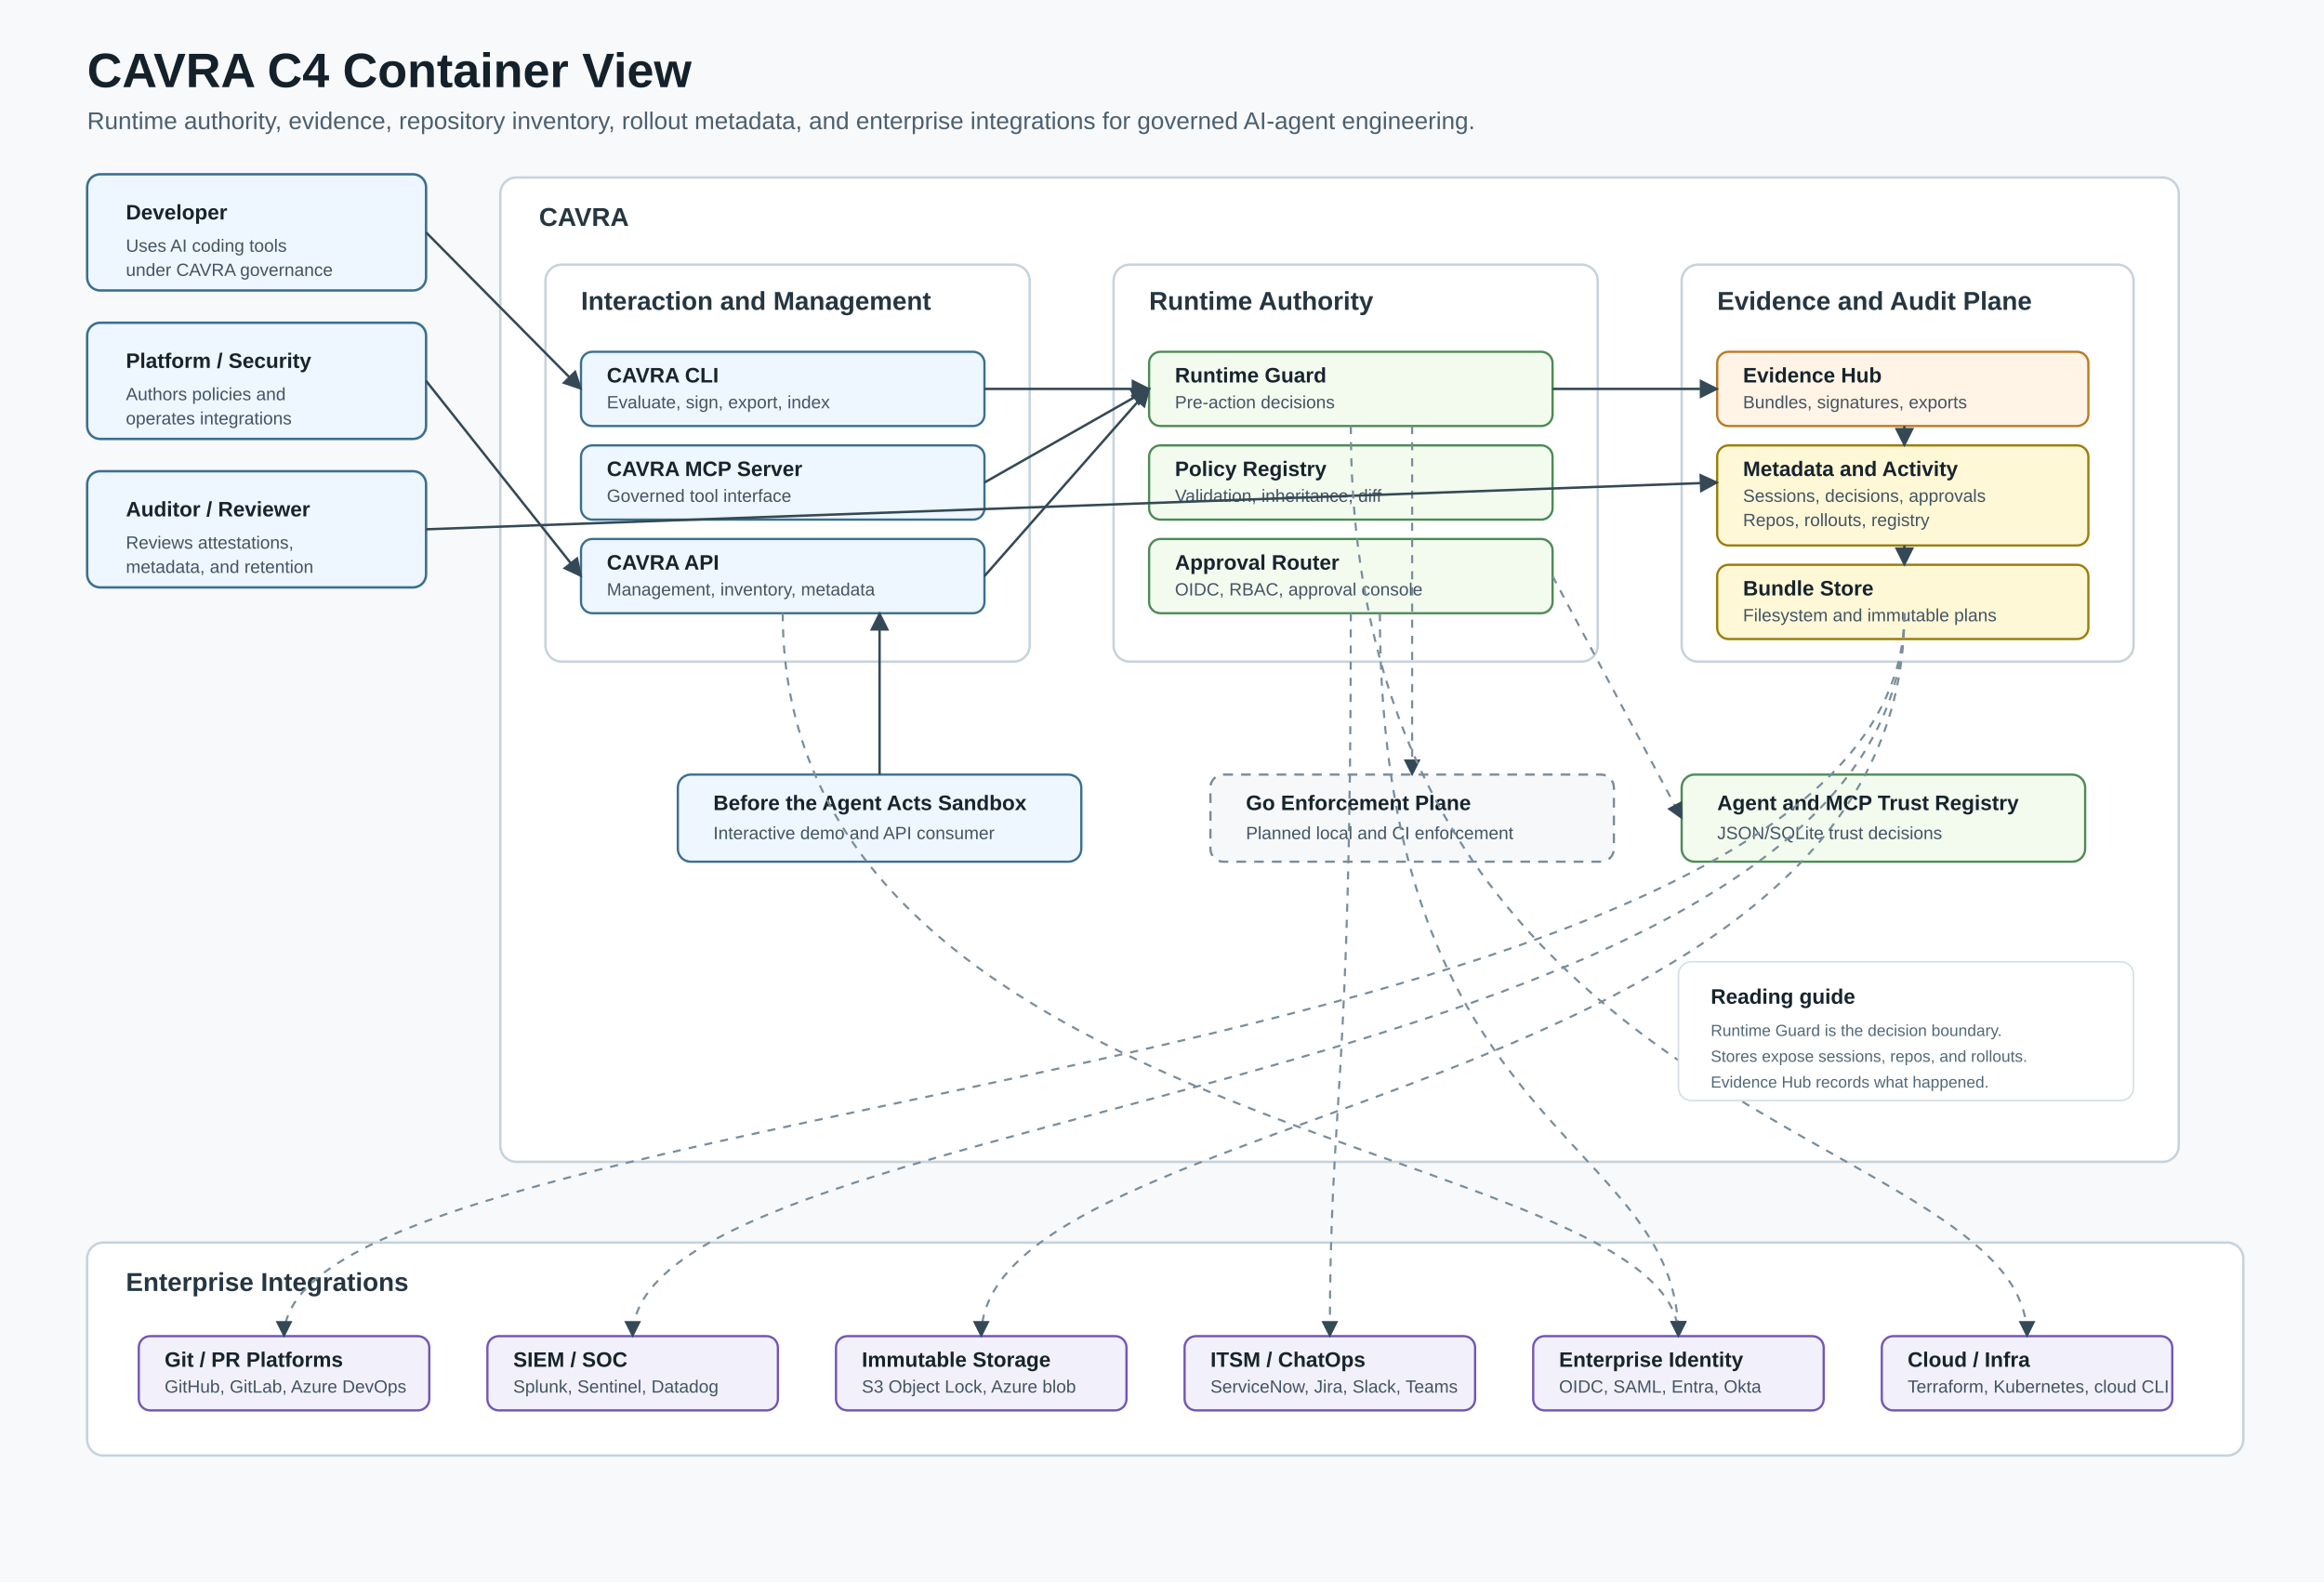
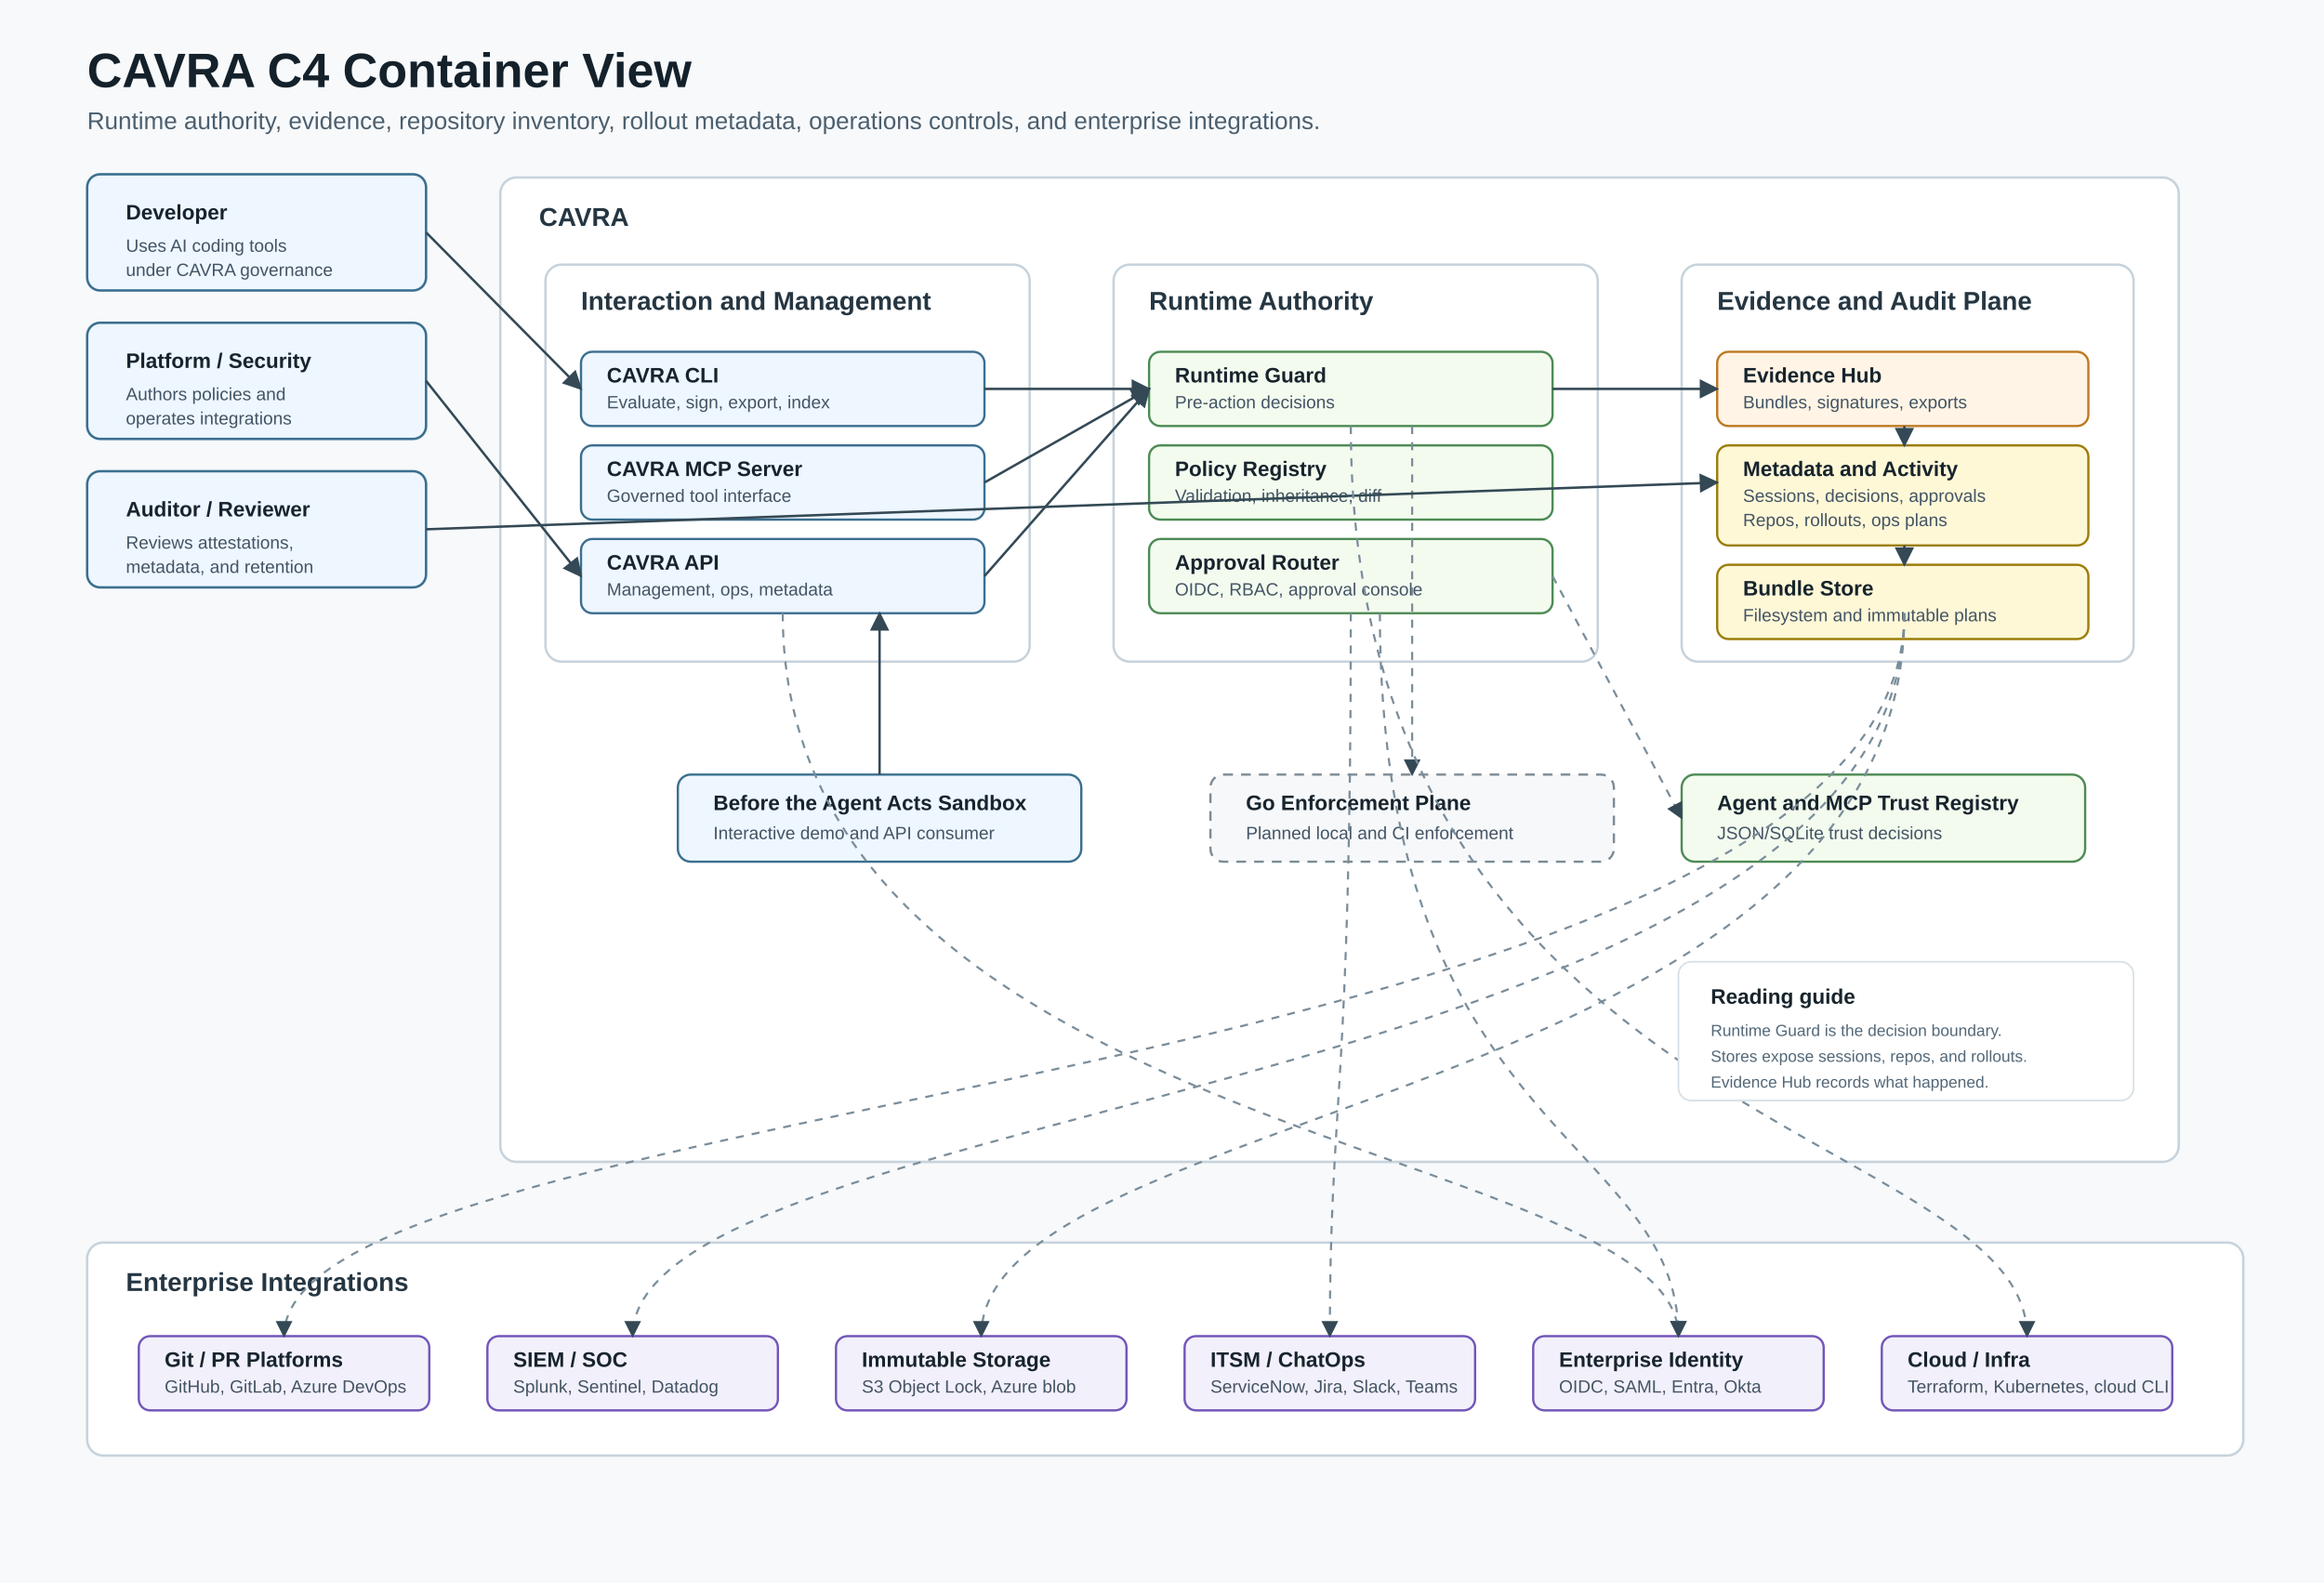
<svg xmlns="http://www.w3.org/2000/svg" width="1440" height="980" viewBox="0 0 1440 980" role="img" aria-labelledby="title desc">
  <defs>
    <marker id="arrow" viewBox="0 0 10 10" refX="9" refY="5" markerWidth="8" markerHeight="8" orient="auto-start-reverse">
      <path d="M 0 0 L 10 5 L 0 10 z" fill="#344955" />
    </marker>
    <style>
      .bg { fill: #f7f9fb; }
      .title { font: 700 30px Arial, sans-serif; fill: #14212b; }
      .subtitle { font: 400 15px Arial, sans-serif; fill: #4b5f6f; }
      .boundary { fill: #ffffff; stroke: #c7d3dc; stroke-width: 1.5; }
      .boundary-title { font: 700 16px Arial, sans-serif; fill: #253642; }
      .actor { fill: #eef6ff; stroke: #3b6f8f; stroke-width: 1.5; }
      .surface { fill: #eef6ff; stroke: #3b6f8f; stroke-width: 1.4; }
      .authority { fill: #f3fbef; stroke: #4d8b55; stroke-width: 1.4; }
      .evidence { fill: #fff4e5; stroke: #bd7a22; stroke-width: 1.4; }
      .external { fill: #f2f0fa; stroke: #7256b8; stroke-width: 1.4; }
      .planned { fill: #f6f8fa; stroke: #7d8b95; stroke-width: 1.4; stroke-dasharray: 6 5; }
      .store { fill: #fff8d7; stroke: #9b7d0a; stroke-width: 1.4; }
      .node-title { font: 700 13px Arial, sans-serif; fill: #17242d; }
      .node-text { font: 400 11px Arial, sans-serif; fill: #435464; }
      .small { font: 400 10px Arial, sans-serif; fill: #526777; }
      .arrow { stroke: #344955; stroke-width: 1.5; fill: none; marker-end: url(#arrow); }
      .soft-arrow { stroke: #7a8d9a; stroke-width: 1.3; fill: none; marker-end: url(#arrow); stroke-dasharray: 5 5; }
      .legend { fill: #ffffff; stroke: #d5dfe6; stroke-width: 1; }
    </style>
  </defs>
  <rect class="bg" width="1440" height="980" />
  <text x="54" y="54" class="title">CAVRA C4 Container View</text>
-   <text x="54" y="80" class="subtitle">Runtime authority, evidence, repository inventory, rollout metadata, and enterprise integrations for governed AI-agent engineering.</text>
+   <text x="54" y="80" class="subtitle">Runtime authority, evidence, repository inventory, rollout metadata, operations controls, and enterprise integrations.</text>
  <rect x="54" y="108" width="210" height="72" rx="8" class="actor" />
  <text x="78" y="136" class="node-title">Developer</text>
  <text x="78" y="156" class="node-text">Uses AI coding tools</text>
  <text x="78" y="171" class="node-text">under CAVRA governance</text>
  <rect x="54" y="200" width="210" height="72" rx="8" class="actor" />
  <text x="78" y="228" class="node-title">Platform / Security</text>
  <text x="78" y="248" class="node-text">Authors policies and</text>
  <text x="78" y="263" class="node-text">operates integrations</text>
  <rect x="54" y="292" width="210" height="72" rx="8" class="actor" />
  <text x="78" y="320" class="node-title">Auditor / Reviewer</text>
  <text x="78" y="340" class="node-text">Reviews attestations,</text>
  <text x="78" y="355" class="node-text">metadata, and retention</text>
  <rect x="310" y="110" width="1040" height="610" rx="10" class="boundary" />
  <text x="334" y="140" class="boundary-title">CAVRA</text>
  <rect x="338" y="164" width="300" height="246" rx="10" class="boundary" />
  <text x="360" y="192" class="boundary-title">Interaction and Management</text>
  <rect x="360" y="218" width="250" height="46" rx="7" class="surface" />
  <text x="376" y="237" class="node-title">CAVRA CLI</text>
  <text x="376" y="253" class="node-text">Evaluate, sign, export, index</text>
  <rect x="360" y="276" width="250" height="46" rx="7" class="surface" />
  <text x="376" y="295" class="node-title">CAVRA MCP Server</text>
  <text x="376" y="311" class="node-text">Governed tool interface</text>
  <rect x="360" y="334" width="250" height="46" rx="7" class="surface" />
  <text x="376" y="353" class="node-title">CAVRA API</text>
-   <text x="376" y="369" class="node-text">Management, inventory, metadata</text>
+   <text x="376" y="369" class="node-text">Management, ops, metadata</text>
  <rect x="690" y="164" width="300" height="246" rx="10" class="boundary" />
  <text x="712" y="192" class="boundary-title">Runtime Authority</text>
  <rect x="712" y="218" width="250" height="46" rx="7" class="authority" />
  <text x="728" y="237" class="node-title">Runtime Guard</text>
  <text x="728" y="253" class="node-text">Pre-action decisions</text>
  <rect x="712" y="276" width="250" height="46" rx="7" class="authority" />
  <text x="728" y="295" class="node-title">Policy Registry</text>
  <text x="728" y="311" class="node-text">Validation, inheritance, diff</text>
  <rect x="712" y="334" width="250" height="46" rx="7" class="authority" />
  <text x="728" y="353" class="node-title">Approval Router</text>
  <text x="728" y="369" class="node-text">OIDC, RBAC, approval console</text>
  <rect x="1042" y="164" width="280" height="246" rx="10" class="boundary" />
  <text x="1064" y="192" class="boundary-title">Evidence and Audit Plane</text>
  <rect x="1064" y="218" width="230" height="46" rx="7" class="evidence" />
  <text x="1080" y="237" class="node-title">Evidence Hub</text>
  <text x="1080" y="253" class="node-text">Bundles, signatures, exports</text>
  <rect x="1064" y="276" width="230" height="62" rx="7" class="store" />
  <text x="1080" y="295" class="node-title">Metadata and Activity</text>
  <text x="1080" y="311" class="node-text">Sessions, decisions, approvals</text>
-   <text x="1080" y="326" class="node-text">Repos, rollouts, registry</text>
+   <text x="1080" y="326" class="node-text">Repos, rollouts, ops plans</text>
  <rect x="1064" y="350" width="230" height="46" rx="7" class="store" />
  <text x="1080" y="369" class="node-title">Bundle Store</text>
  <text x="1080" y="385" class="node-text">Filesystem and immutable plans</text>
  <rect x="420" y="480" width="250" height="54" rx="8" class="surface" />
  <text x="442" y="502" class="node-title">Before the Agent Acts Sandbox</text>
  <text x="442" y="520" class="node-text">Interactive demo and API consumer</text>
  <rect x="750" y="480" width="250" height="54" rx="8" class="planned" />
  <text x="772" y="502" class="node-title">Go Enforcement Plane</text>
  <text x="772" y="520" class="node-text">Planned local and CI enforcement</text>
  <rect x="1042" y="480" width="250" height="54" rx="8" class="authority" />
  <text x="1064" y="502" class="node-title">Agent and MCP Trust Registry</text>
  <text x="1064" y="520" class="node-text">JSON/SQLite trust decisions</text>
  <path class="arrow" d="M610 241 L712 241" />
  <path class="arrow" d="M610 299 L712 241" />
  <path class="arrow" d="M610 357 L712 241" />
  <path class="arrow" d="M962 241 L1064 241" />
  <path class="arrow" d="M1180 264 L1180 276" />
  <path class="arrow" d="M1180 338 L1180 350" />
  <path class="soft-arrow" d="M875 264 L875 480" />
  <path class="soft-arrow" d="M962 357 L1042 507" />
  <path class="arrow" d="M545 480 L545 380" />
  <path class="arrow" d="M264 144 L360 241" />
  <path class="arrow" d="M264 236 L360 357" />
  <path class="arrow" d="M264 328 L1064 299" />
  <rect x="54" y="770" width="1336" height="132" rx="10" class="boundary" />
  <text x="78" y="800" class="boundary-title">Enterprise Integrations</text>
  <rect x="86" y="828" width="180" height="46" rx="7" class="external" />
  <text x="102" y="847" class="node-title">Git / PR Platforms</text>
  <text x="102" y="863" class="node-text">GitHub, GitLab, Azure DevOps</text>
  <rect x="302" y="828" width="180" height="46" rx="7" class="external" />
  <text x="318" y="847" class="node-title">SIEM / SOC</text>
  <text x="318" y="863" class="node-text">Splunk, Sentinel, Datadog</text>
  <rect x="518" y="828" width="180" height="46" rx="7" class="external" />
  <text x="534" y="847" class="node-title">Immutable Storage</text>
  <text x="534" y="863" class="node-text">S3 Object Lock, Azure blob</text>
  <rect x="734" y="828" width="180" height="46" rx="7" class="external" />
  <text x="750" y="847" class="node-title">ITSM / ChatOps</text>
  <text x="750" y="863" class="node-text">ServiceNow, Jira, Slack, Teams</text>
  <rect x="950" y="828" width="180" height="46" rx="7" class="external" />
  <text x="966" y="847" class="node-title">Enterprise Identity</text>
  <text x="966" y="863" class="node-text">OIDC, SAML, Entra, Okta</text>
  <rect x="1166" y="828" width="180" height="46" rx="7" class="external" />
  <text x="1182" y="847" class="node-title">Cloud / Infra</text>
  <text x="1182" y="863" class="node-text">Terraform, Kubernetes, cloud CLI</text>
  <path class="soft-arrow" d="M1180 380 C1180 675 176 675 176 828" />
  <path class="soft-arrow" d="M1180 380 C1180 680 392 680 392 828" />
  <path class="soft-arrow" d="M1180 380 C1180 684 608 684 608 828" />
  <path class="soft-arrow" d="M837 380 C837 680 824 680 824 828" />
  <path class="soft-arrow" d="M855 380 C855 704 1040 704 1040 828" />
  <path class="soft-arrow" d="M485 380 C485 708 1040 708 1040 828" />
  <path class="soft-arrow" d="M837 264 C837 700 1256 700 1256 828" />
  <rect x="1040" y="596" width="282" height="86" rx="8" class="legend" />
  <text x="1060" y="622" class="node-title">Reading guide</text>
  <text x="1060" y="642" class="small">Runtime Guard is the decision boundary.</text>
  <text x="1060" y="658" class="small">Stores expose sessions, repos, and rollouts.</text>
  <text x="1060" y="674" class="small">Evidence Hub records what happened.</text>
</svg>
